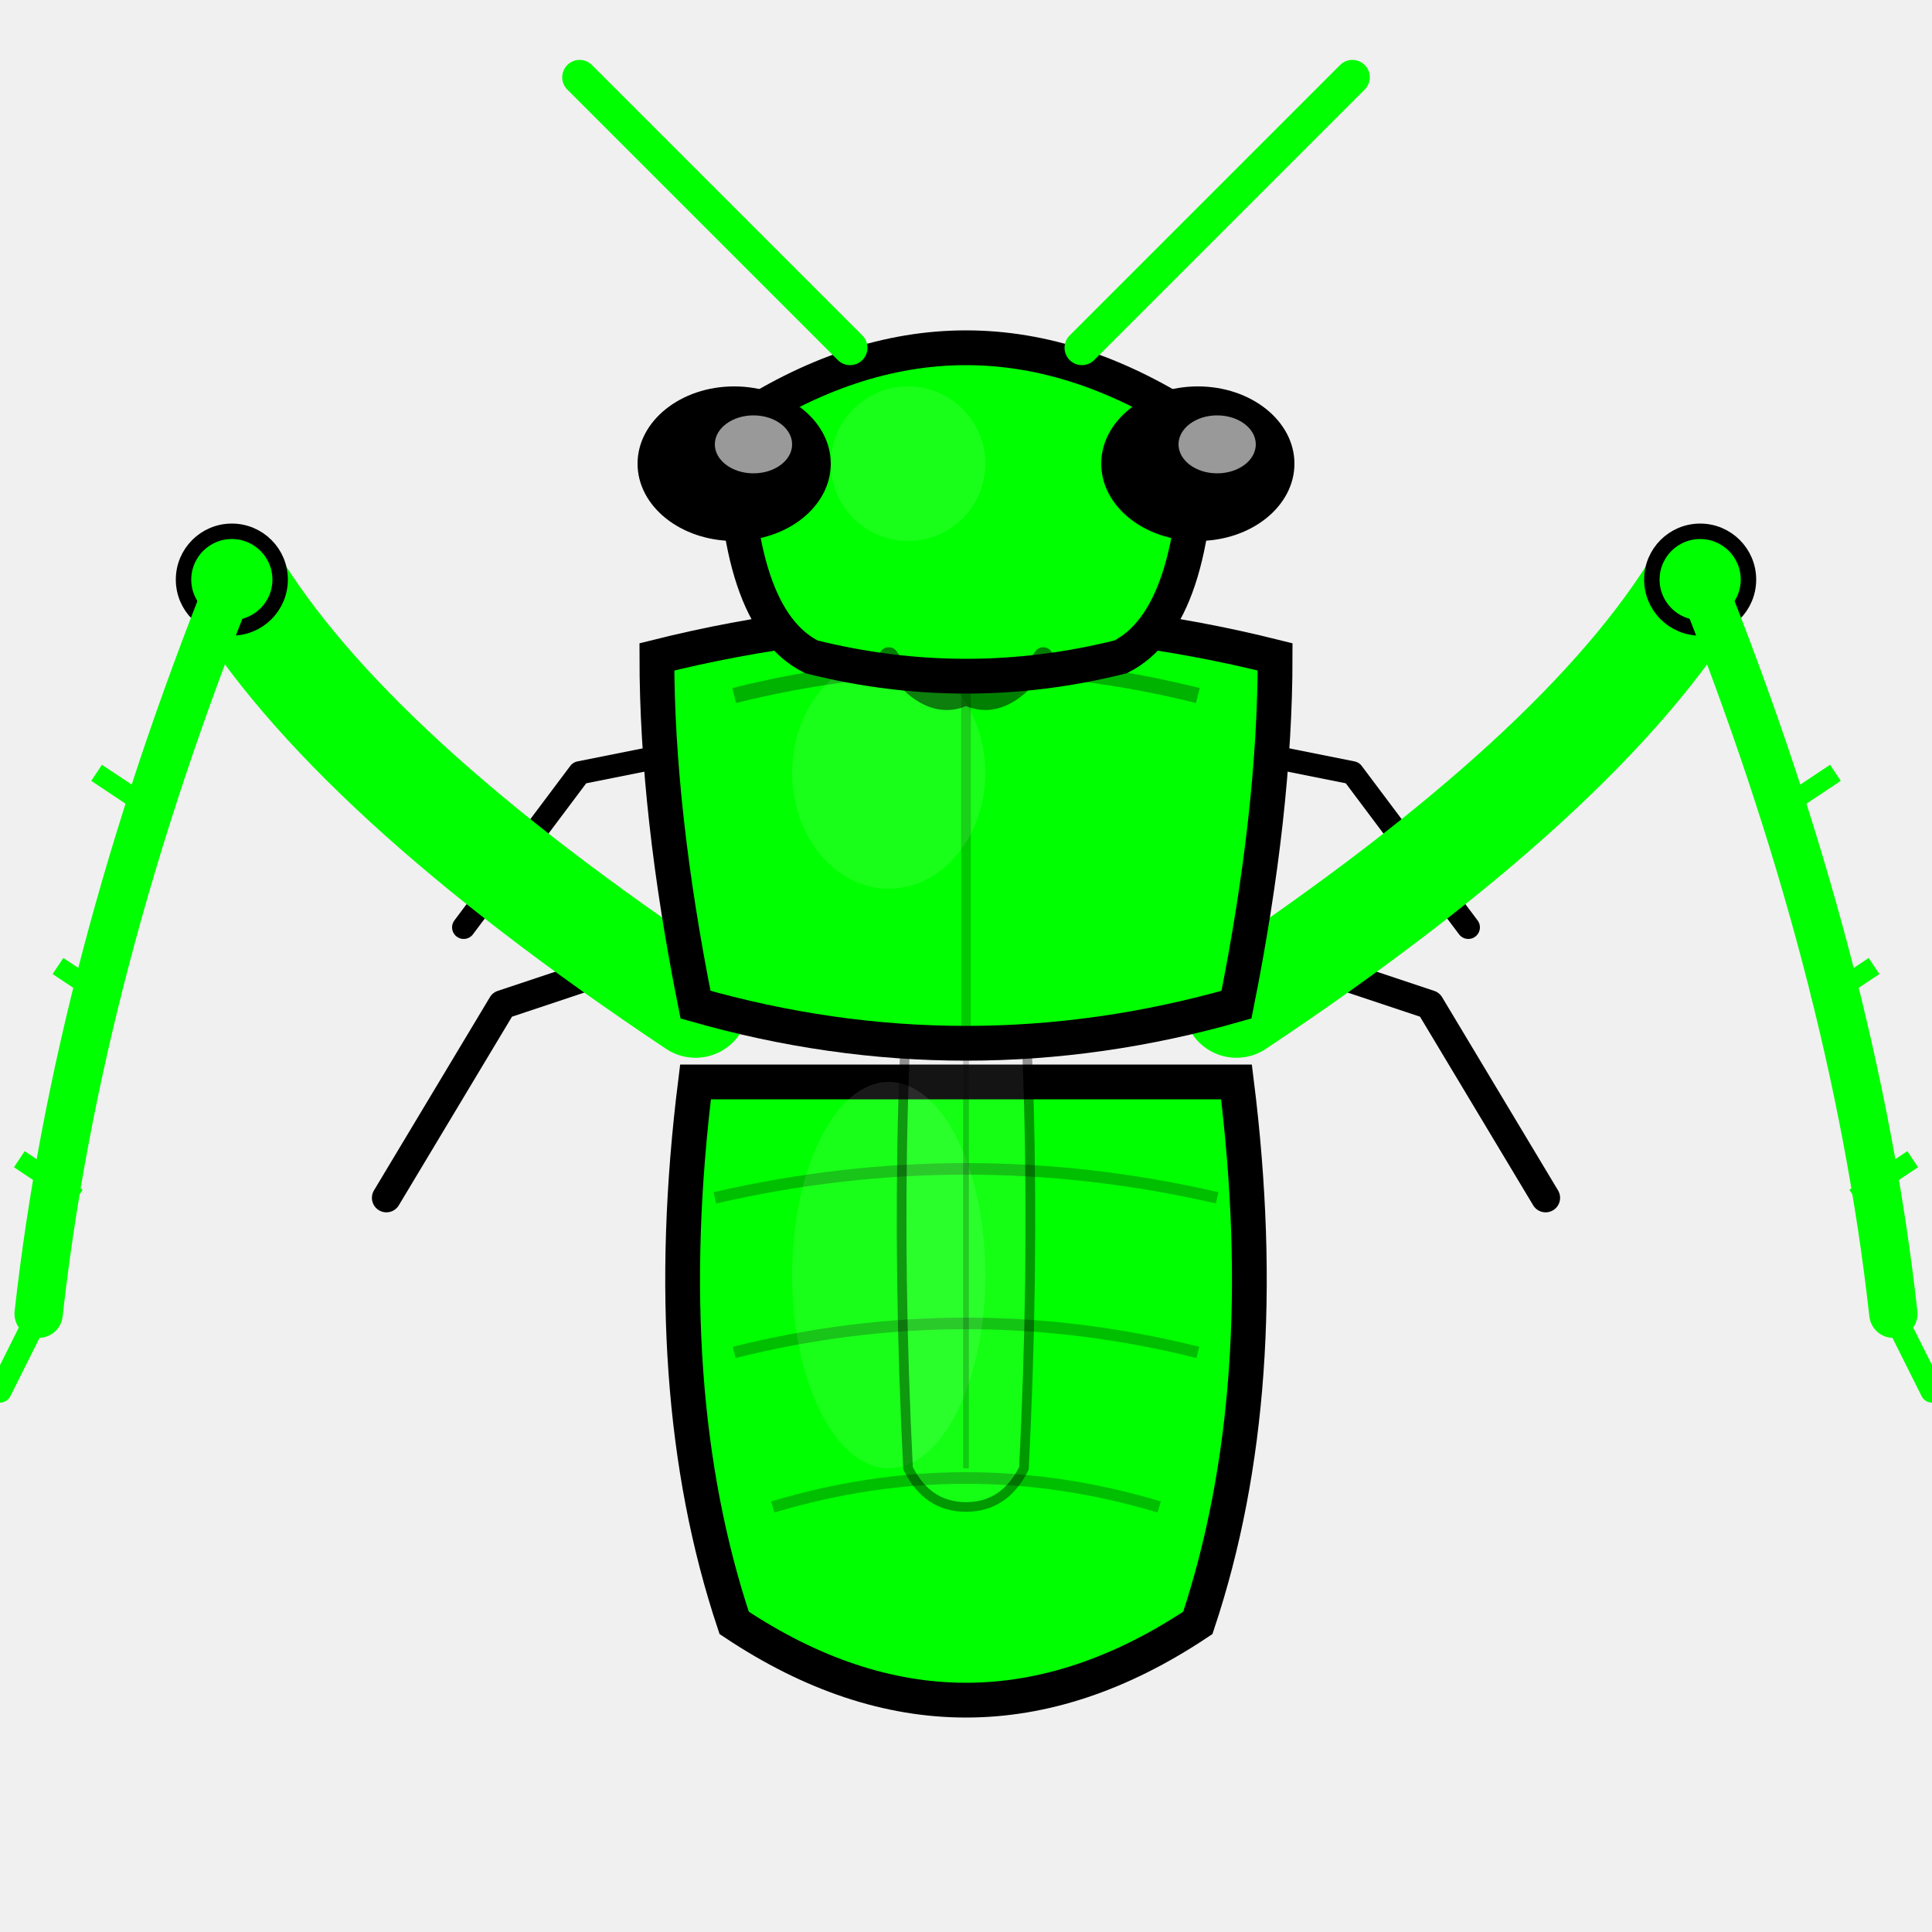
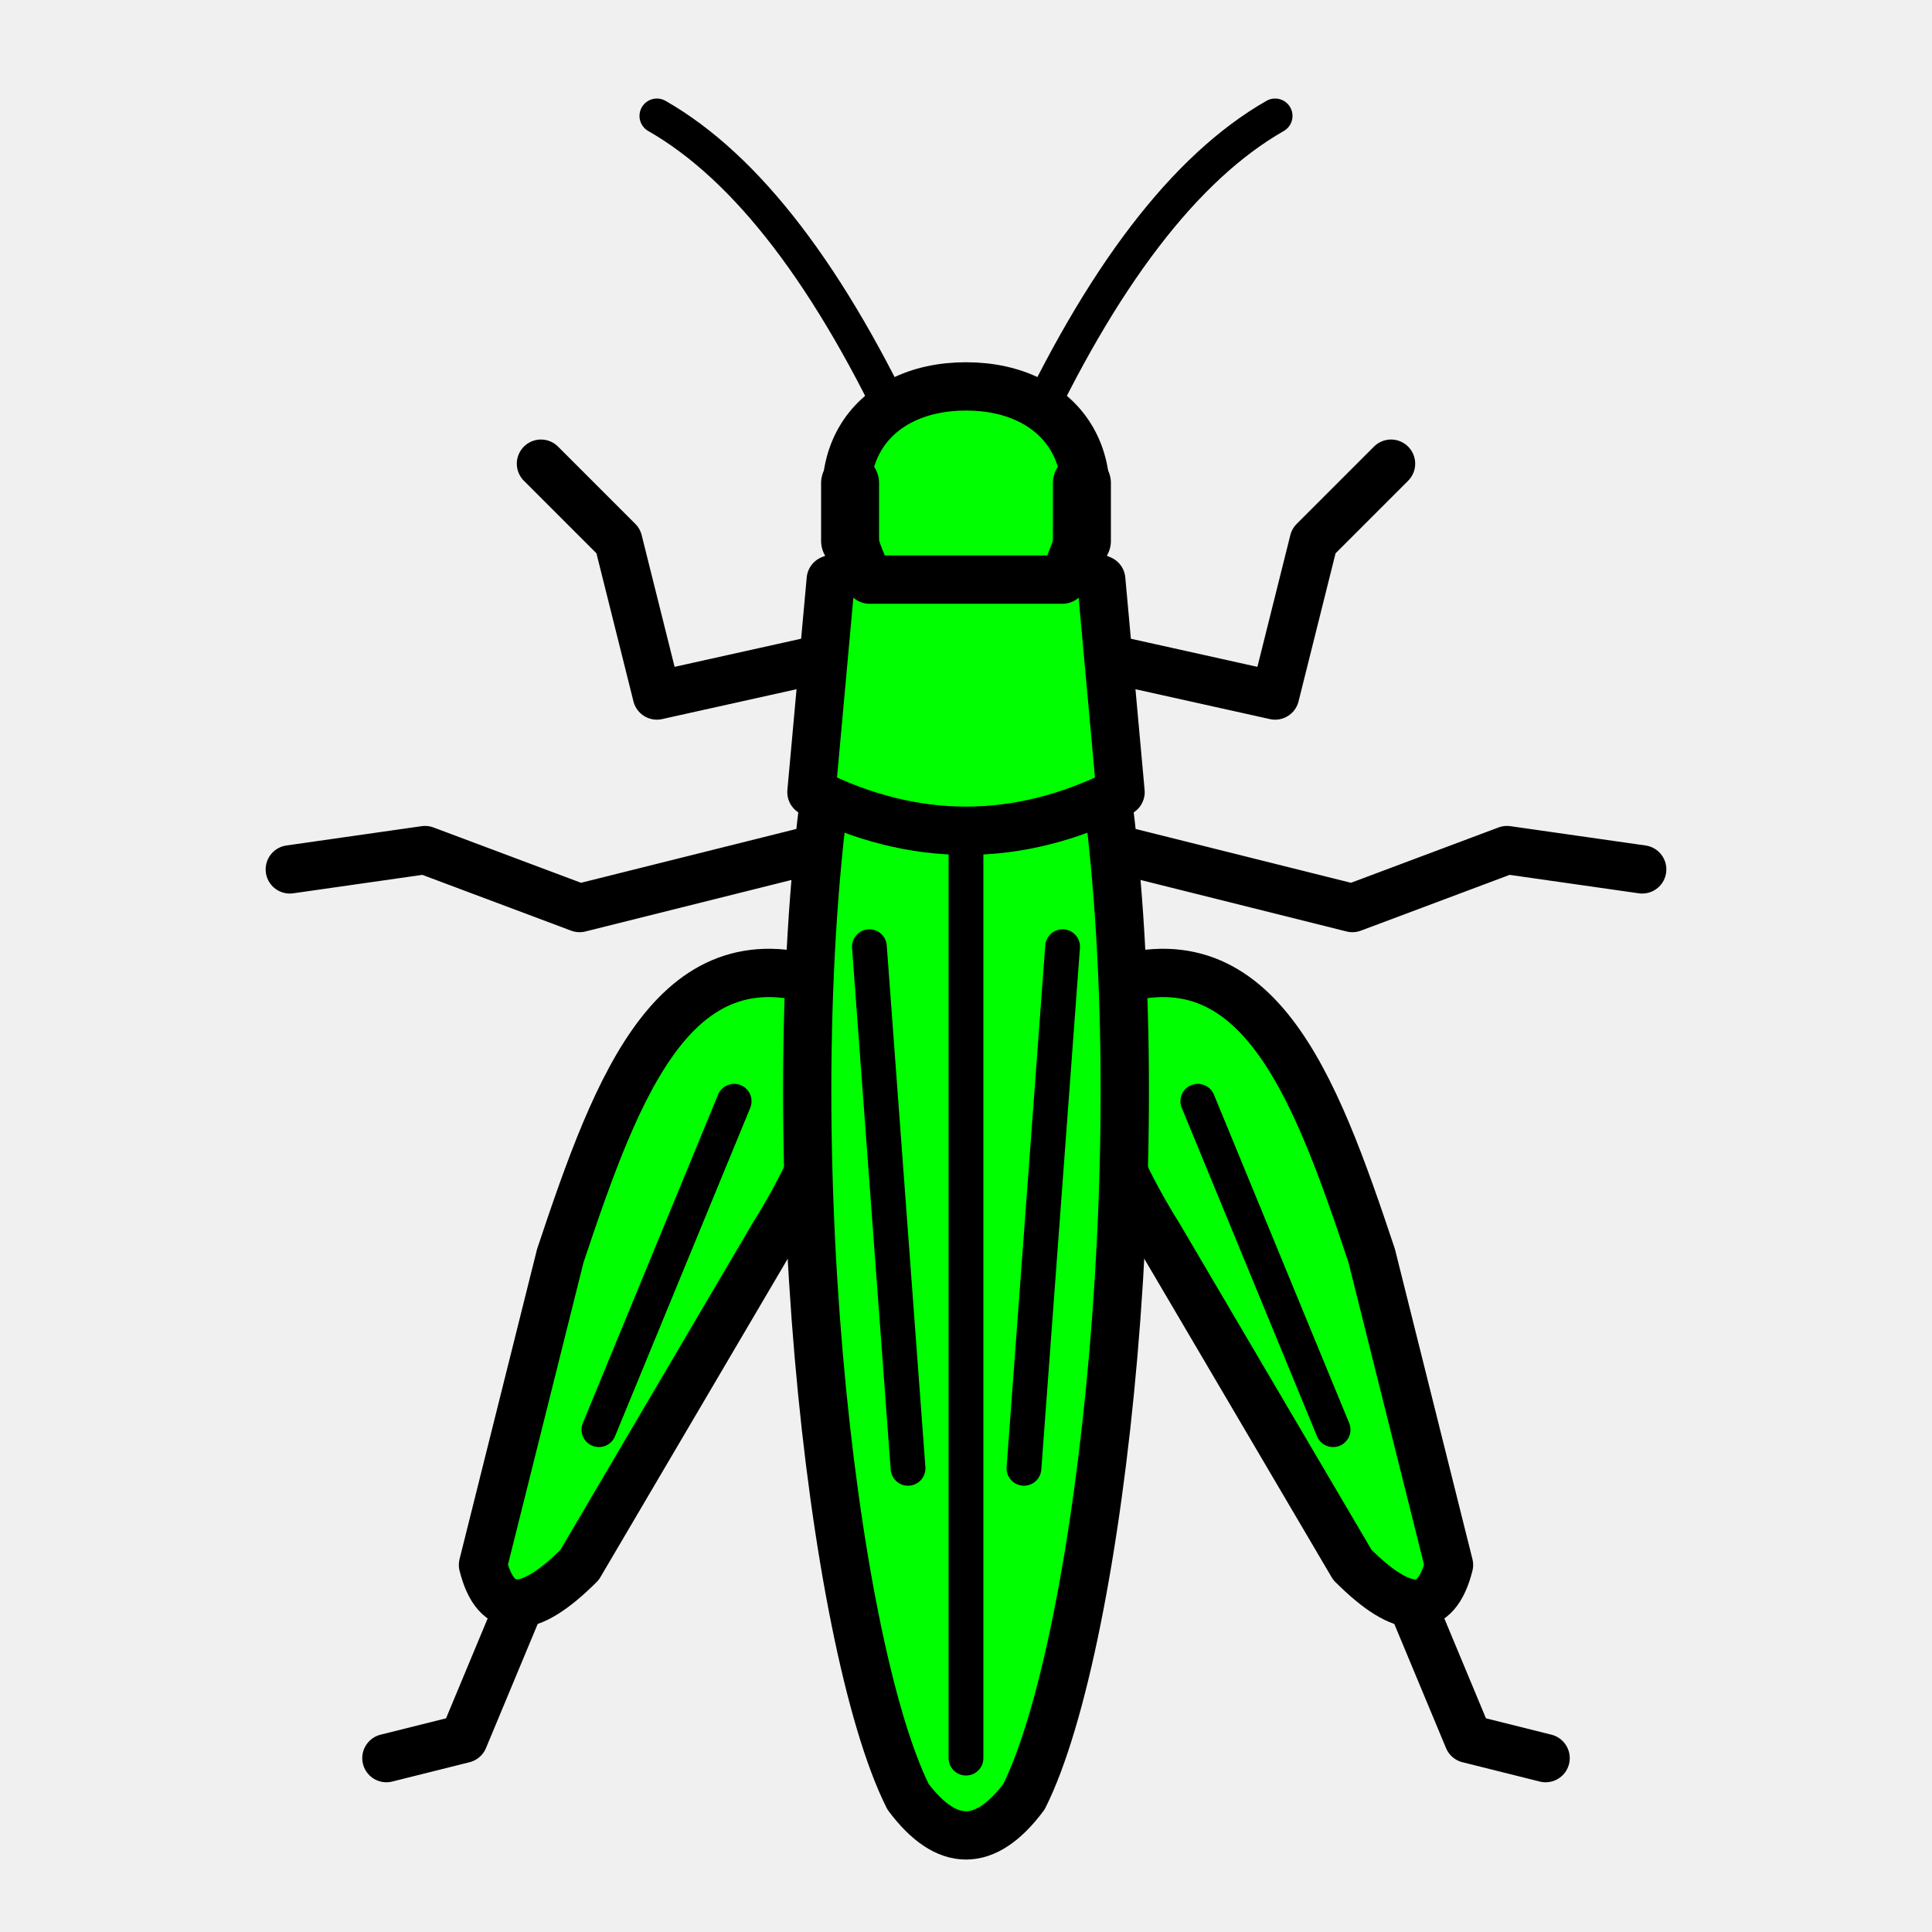
<svg xmlns="http://www.w3.org/2000/svg" viewBox="0 0 100 100">
-   <g>
-     <path d="M40 38 L30 40 L24 48" fill="none" stroke="#000" stroke-width="1.2" stroke-linecap="round" stroke-linejoin="round" />
-     <path d="M60 38 L70 40 L76 48" fill="none" stroke="#000" stroke-width="1.2" stroke-linecap="round" stroke-linejoin="round" />
-     <path d="M38 48 L26 52 L20 62" fill="none" stroke="#000" stroke-width="1.5" stroke-linecap="round" stroke-linejoin="round" />
-     <path d="M62 48 L74 52 L80 62" fill="none" stroke="#000" stroke-width="1.5" stroke-linecap="round" stroke-linejoin="round" />
-     <path d="M36 52 Q18 40 12 30" fill="none" stroke="#00FF00" stroke-width="5.5" stroke-linecap="round" />
-     <circle cx="12" cy="30" r="2.5" fill="#00FF00" stroke="#000" stroke-width="0.8" />
-     <path d="M12 30 Q4 50 2 68" fill="none" stroke="#00FF00" stroke-width="2.5" stroke-linecap="round" />
-     <line x1="8" y1="42" x2="5" y2="40" stroke="#00FF00" stroke-width="1" />
-     <line x1="6" y1="52" x2="3" y2="50" stroke="#00FF00" stroke-width="1" />
-     <line x1="4" y1="62" x2="1" y2="60" stroke="#00FF00" stroke-width="1" />
-     <path d="M2 68 L0 72" fill="none" stroke="#00FF00" stroke-width="1.2" stroke-linecap="round" />
-     <path d="M64 52 Q82 40 88 30" fill="none" stroke="#00FF00" stroke-width="5.5" stroke-linecap="round" />
-     <circle cx="88" cy="30" r="2.5" fill="#00FF00" stroke="#000" stroke-width="0.8" />
-     <path d="M88 30 Q96 50 98 68" fill="none" stroke="#00FF00" stroke-width="2.5" stroke-linecap="round" />
-     <line x1="92" y1="42" x2="95" y2="40" stroke="#00FF00" stroke-width="1" />
-     <line x1="94" y1="52" x2="97" y2="50" stroke="#00FF00" stroke-width="1" />
-     <line x1="96" y1="62" x2="99" y2="60" stroke="#00FF00" stroke-width="1" />
-     <path d="M98 68 L100 72" fill="none" stroke="#00FF00" stroke-width="1.2" stroke-linecap="round" />
-     <path d="M36 56 Q34 72 38 84 Q50 92 62 84 Q66 72 64 56 Z" fill="#00FF00" stroke="#000" stroke-width="1.8" />
-     <path d="M37 62 Q50 59 63 62" fill="none" stroke="#000" stroke-width="0.6" opacity="0.25" />
-     <path d="M38 70 Q50 67 62 70" fill="none" stroke="#000" stroke-width="0.6" opacity="0.25" />
-     <path d="M40 78 Q50 75 60 78" fill="none" stroke="#000" stroke-width="0.6" opacity="0.25" />
-     <ellipse cx="46" cy="66" rx="5" ry="10" fill="white" opacity="0.1" />
-     <path d="M48 40 Q46 56 47 76 Q48 78 50 78 Q52 78 53 76 Q54 56 52 40 Z" fill="rgba(255,255,255,0.2)" stroke="#000" stroke-width="0.5" opacity="0.4" />
-     <line x1="50" y1="42" x2="50" y2="76" stroke="#000" stroke-width="0.3" opacity="0.2" />
-     <path d="M34 34 Q34 42 36 52 Q50 56 64 52 Q66 42 66 34 Q50 30 34 34 Z" fill="#00FF00" stroke="#000" stroke-width="1.8" />
-     <path d="M38 36 Q50 33 62 36" fill="none" stroke="#000" stroke-width="0.8" opacity="0.3" />
-     <line x1="50" y1="32" x2="50" y2="54" stroke="#000" stroke-width="0.5" opacity="0.2" />
-     <ellipse cx="46" cy="40" rx="5" ry="6" fill="white" opacity="0.1" />
-     <path d="M38 22 Q38 32 42 34 Q50 36 58 34 Q62 32 62 22 Q50 14 38 22 Z" fill="#00FF00" stroke="#000" stroke-width="1.8" />
-     <ellipse cx="47" cy="24" rx="4" ry="4" fill="white" opacity="0.1" />
-     <ellipse cx="38" cy="24" rx="5" ry="4" fill="#000" />
-     <ellipse cx="39" cy="23" rx="2" ry="1.5" fill="rgba(255,255,255,0.6)" />
-     <ellipse cx="62" cy="24" rx="5" ry="4" fill="#000" />
-     <ellipse cx="63" cy="23" rx="2" ry="1.5" fill="rgba(255,255,255,0.6)" />
-     <path d="M44 18 Q36 10 30 4" fill="none" stroke="#00FF00" stroke-width="1.8" stroke-linecap="round" />
-     <path d="M56 18 Q64 10 70 4" fill="none" stroke="#00FF00" stroke-width="1.8" stroke-linecap="round" />
-     <path d="M46 34 Q48 37 50 36 Q52 37 54 34" fill="none" stroke="#000" stroke-width="1" opacity="0.5" stroke-linecap="round" />
+   <g stroke-linecap="round" stroke-linejoin="round">
+     <path d="M47 23Q41 10 34 6M53 23Q59 10 66 6" fill="none" stroke="#000" stroke-width="1.8" />
+     <path d="M43 34 34 36 32 28 28 24M57 34 66 36 68 28 72 24M42 44 30 47 22 44 15 45M58 44 70 47 78 44 85 45" fill="none" stroke="#000" stroke-width="2.5" />
+     <path d="M29 78 24 90 20 91M71 78 76 90 80 91" fill="none" stroke="#000" stroke-width="2.5" />
+     <path d="M43 51C35 48 32 56 29 65L25 81Q26 85 30 81L40 64Q45 56 43 51ZM57 51C65 48 68 56 71 65L75 81Q74 85 70 81L60 64Q55 56 57 51Z" fill="#00FF00" stroke="#000" stroke-width="2.5" />
+     <path d="M38 57 31 74M62 57 69 74" fill="none" stroke="#000" stroke-width="1.8" />
+     <path d="M43 39C40 58 43 85 47 93Q50 97 53 93C57 85 60 58 57 39Z" fill="#00FF00" stroke="#000" stroke-width="2.5" />
+     <path d="M50 43V91M45 49 47 76M55 49 53 76" fill="none" stroke="#000" stroke-width="1.8" />
+     <path d="M43 30Q50 27 57 30L58 41Q50 45 42 41Z" fill="#00FF00" stroke="#000" stroke-width="2.5" />
+     <path d="M45 30C42 24 45 20 50 20C55 20 58 24 55 30Z" fill="#00FF00" stroke="#000" stroke-width="2.5" />
+     <path d="M44 25V28M56 25V28" stroke="#000" stroke-width="3" />
  </g>
</svg>
